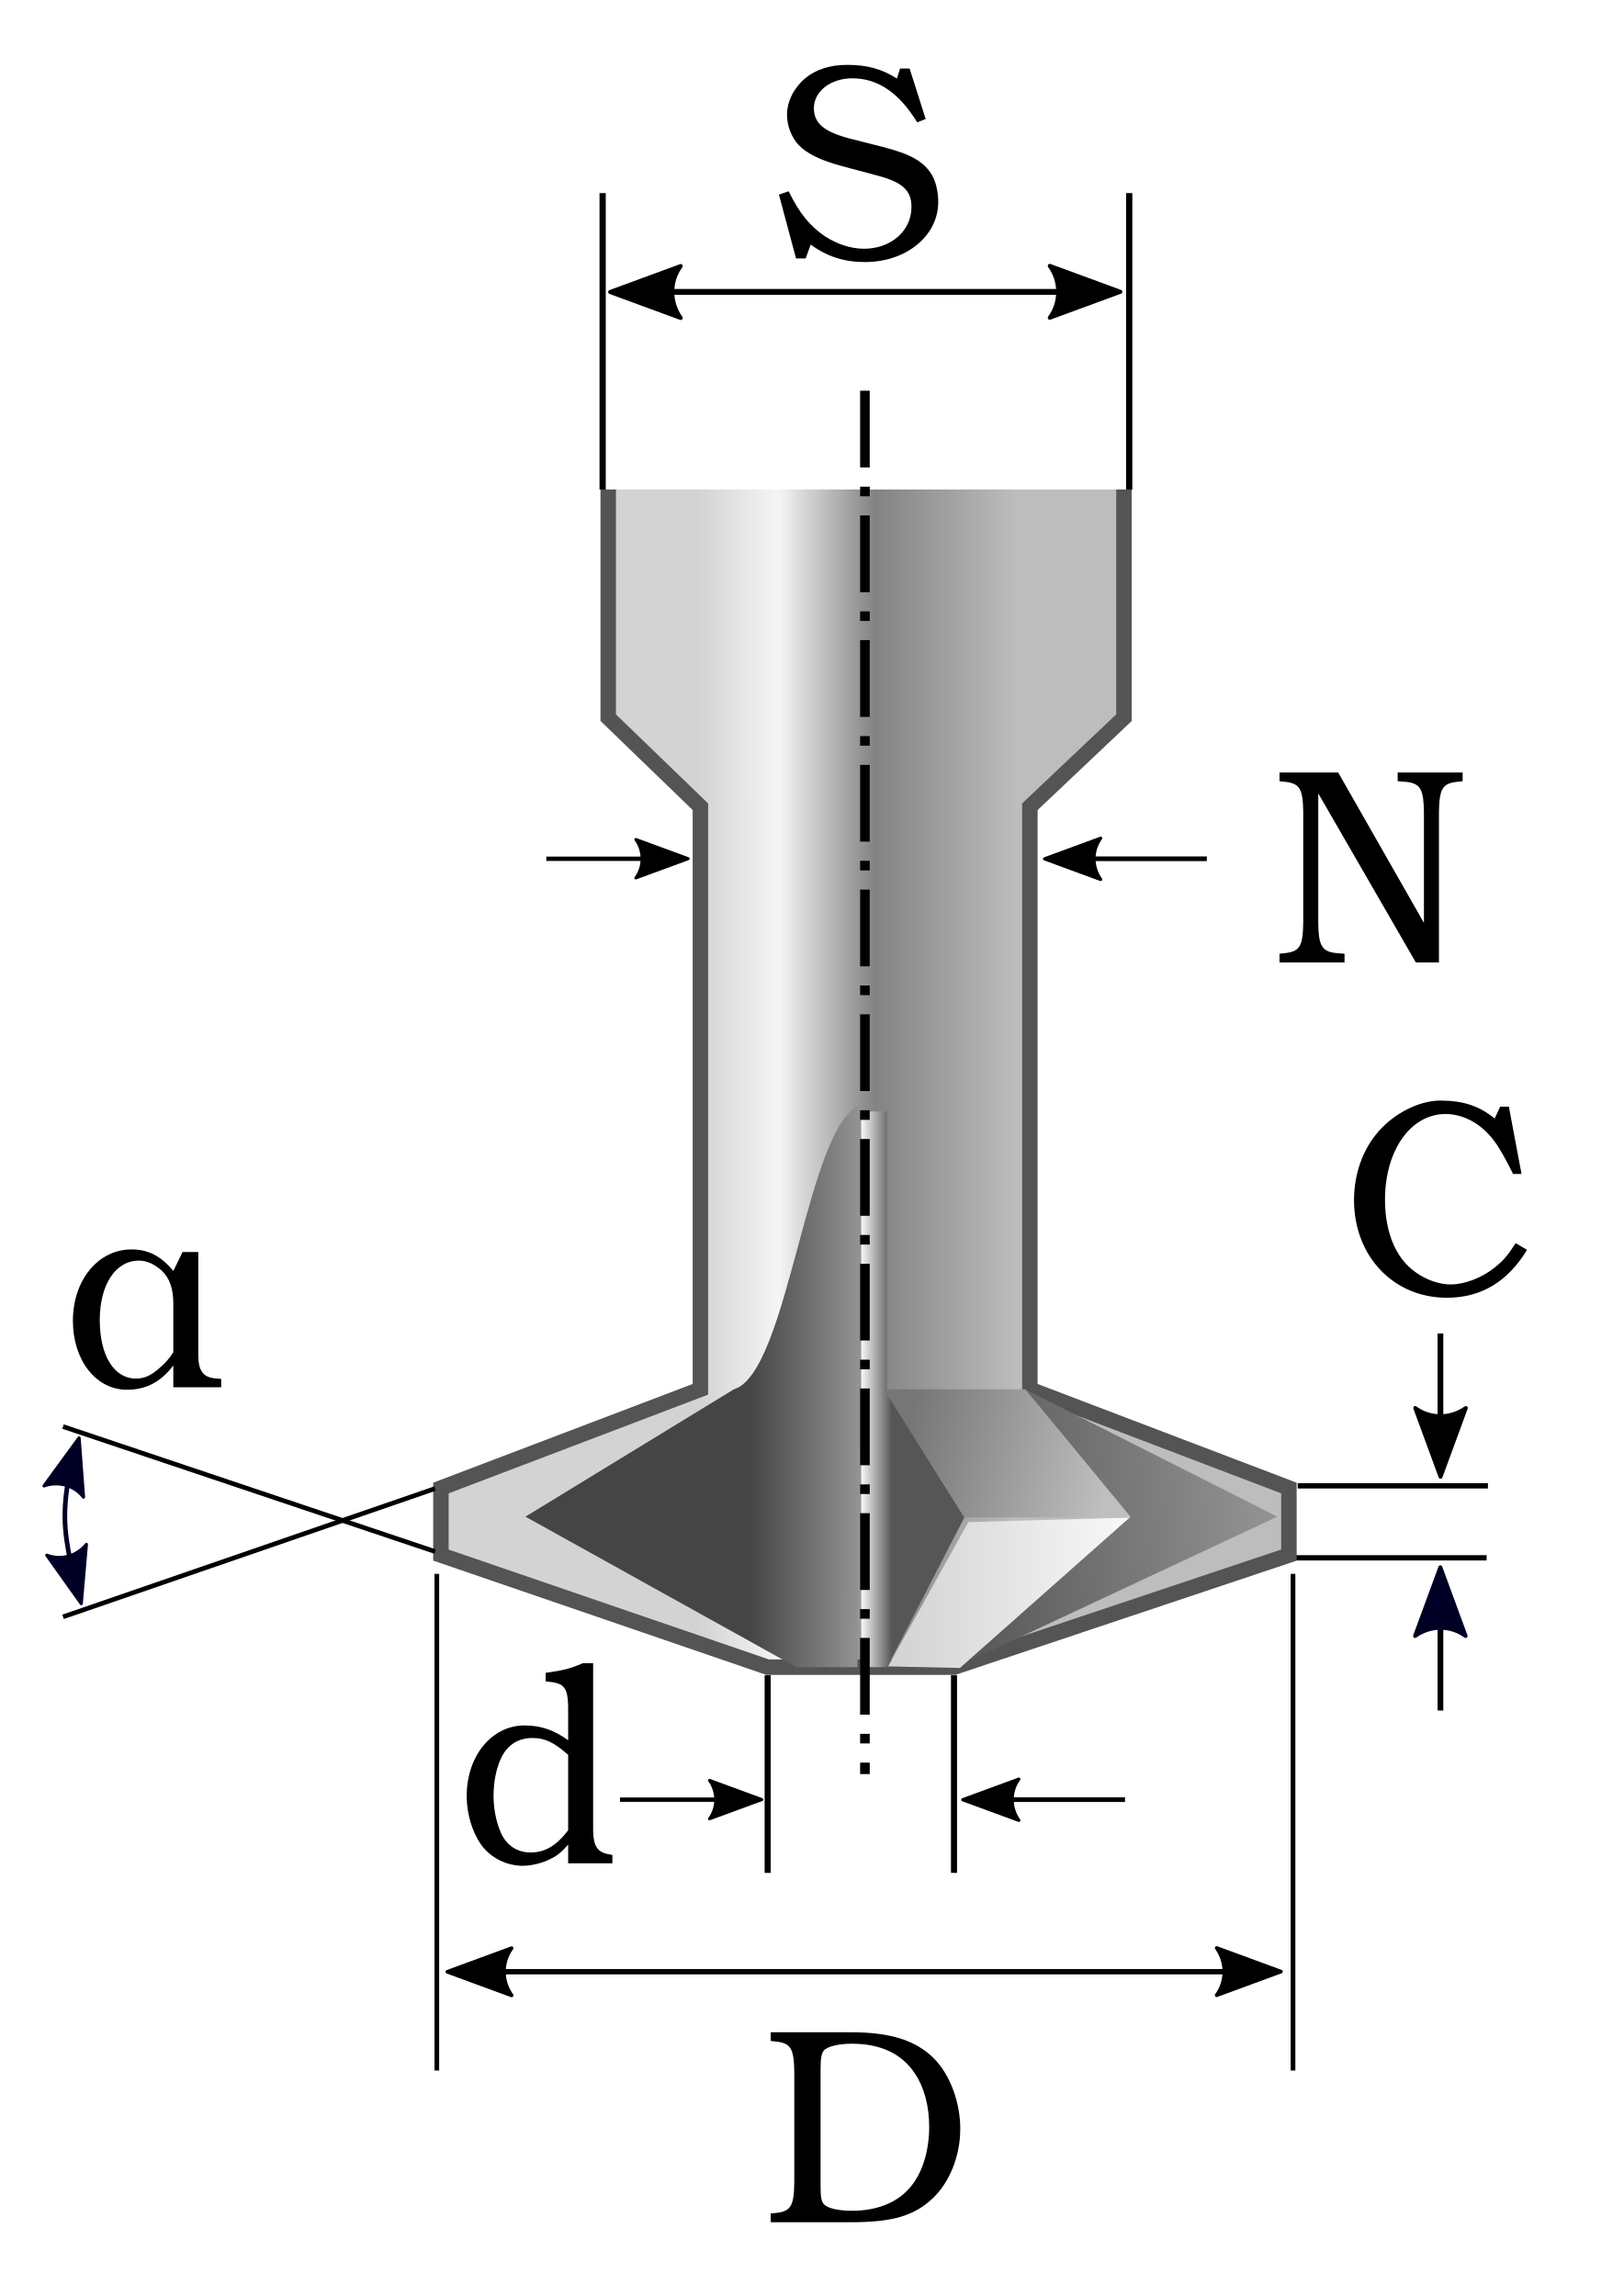
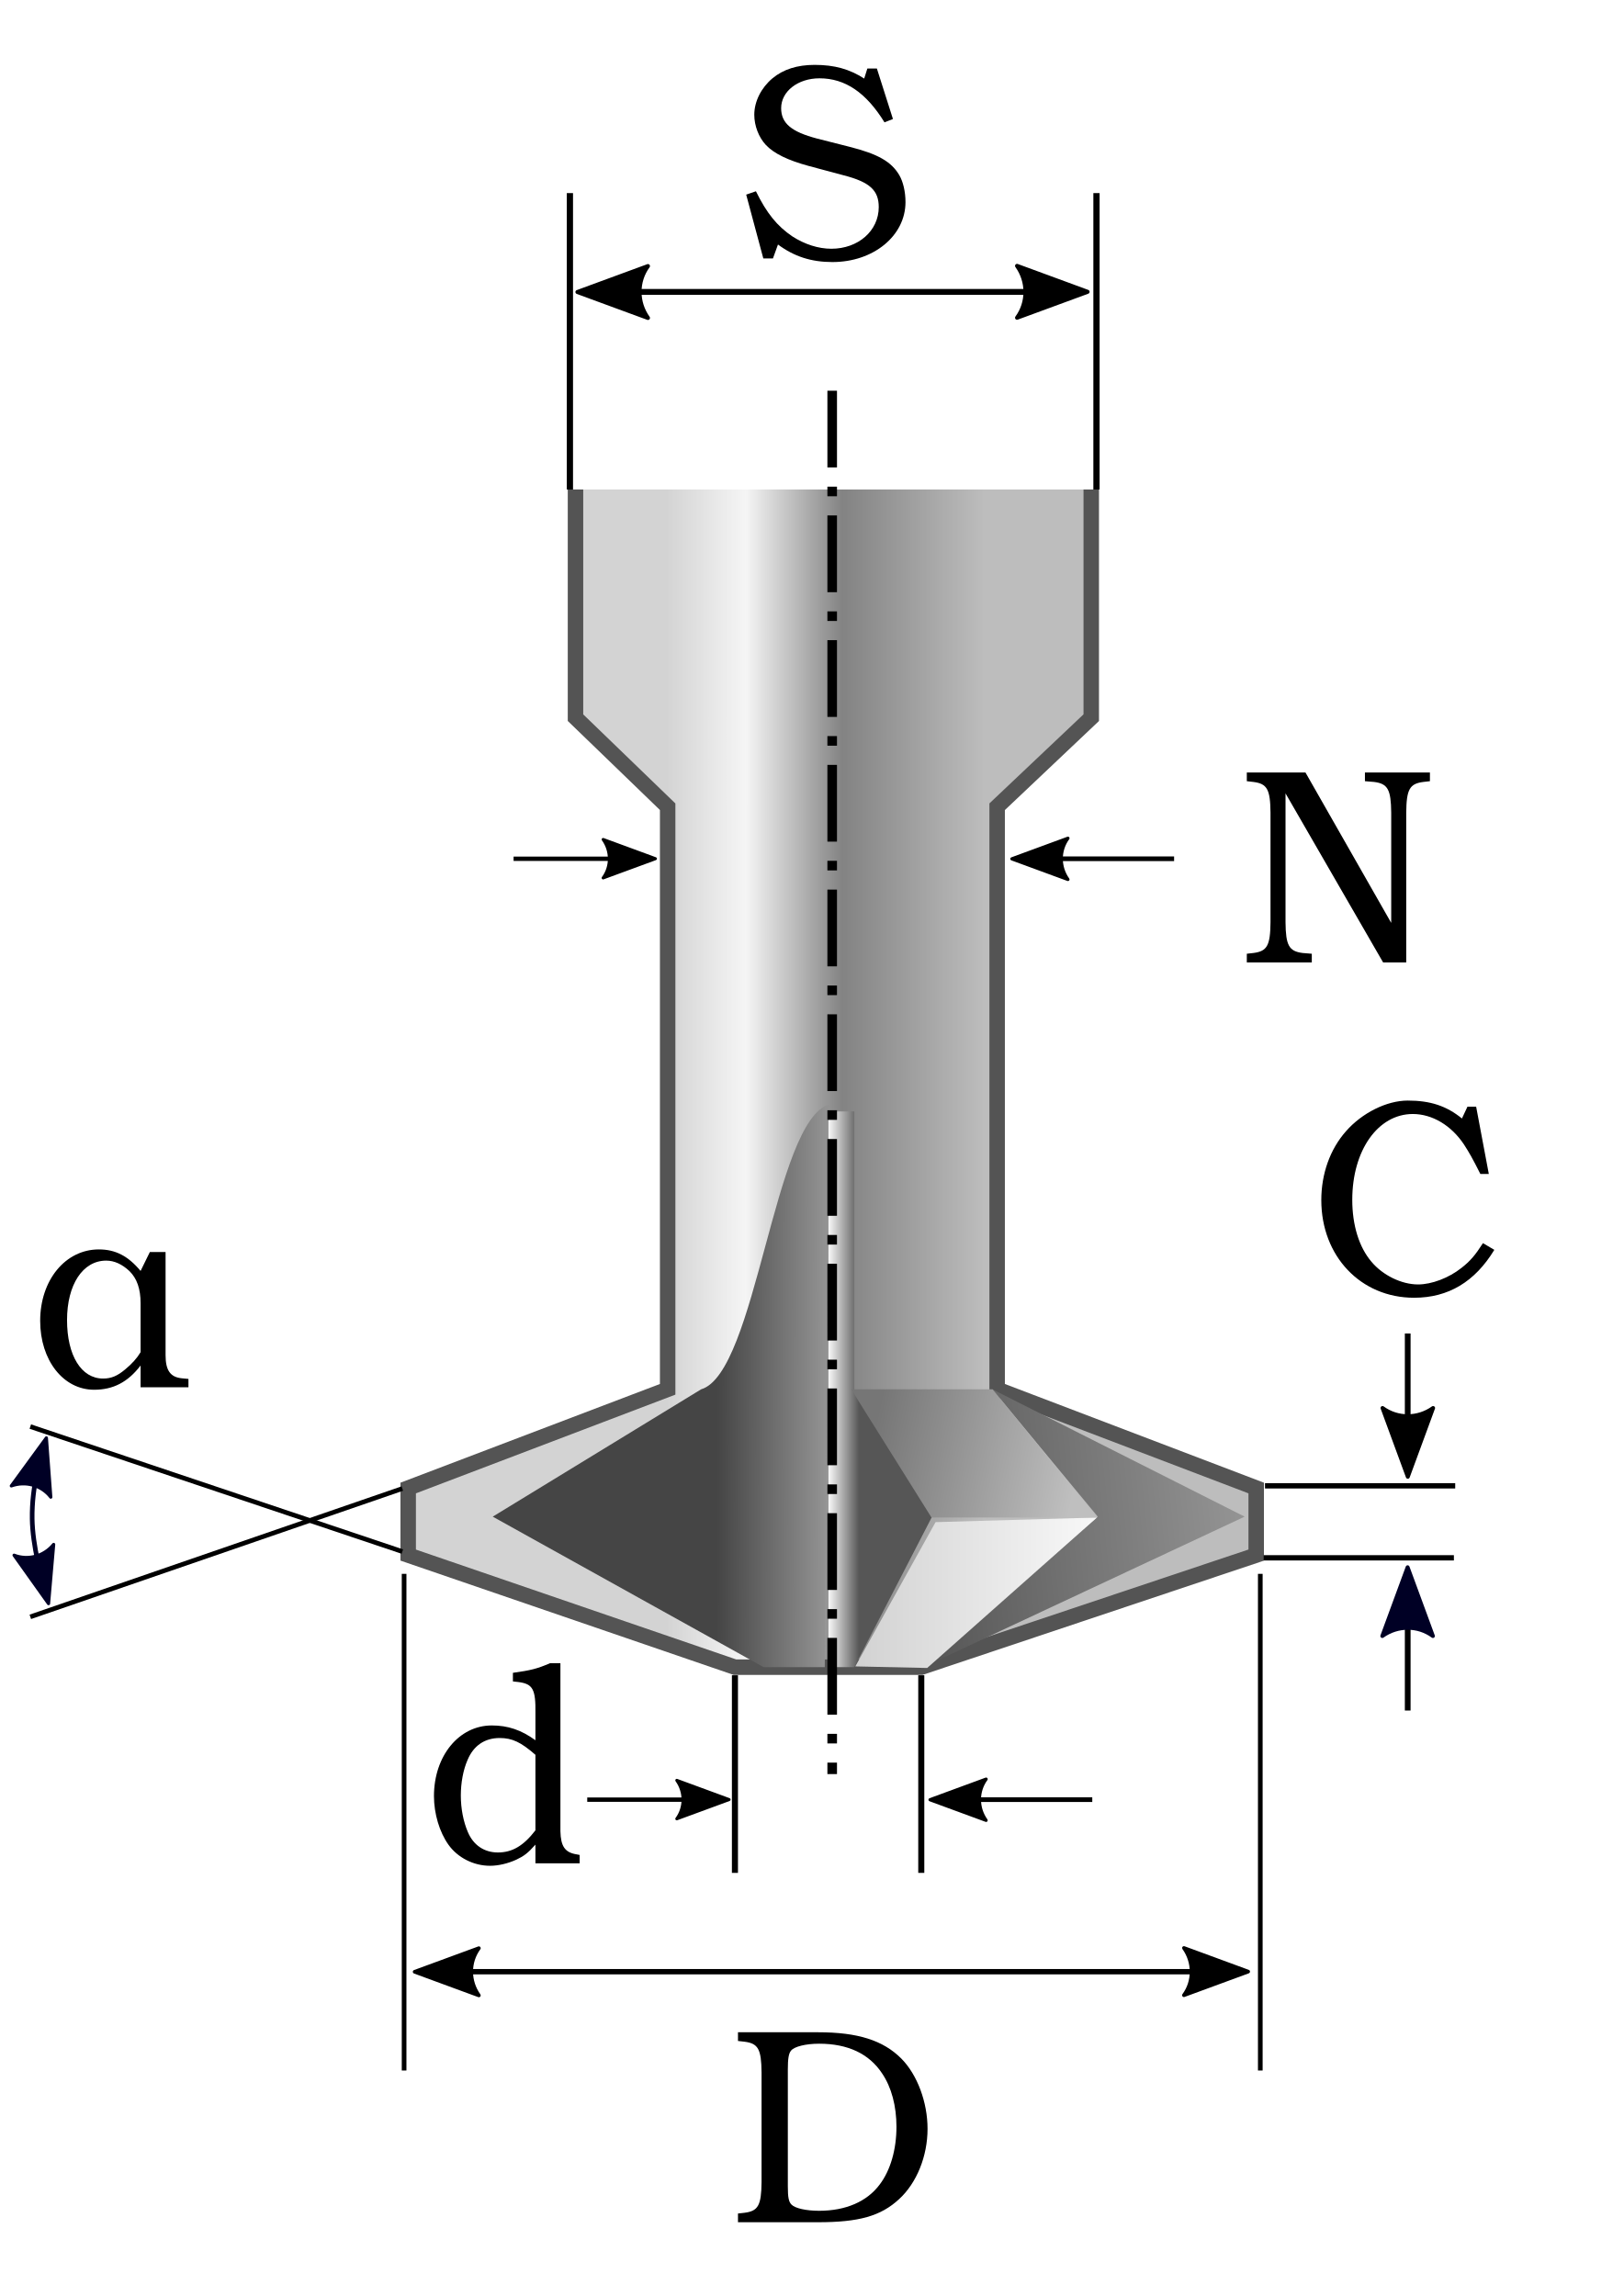
<svg xmlns="http://www.w3.org/2000/svg" xmlns:xlink="http://www.w3.org/1999/xlink" id="svg8" version="1.1" viewBox="0 0 210 297" height="297mm" width="210mm" xml:space="preserve">
  <defs id="defs2">
    <linearGradient id="linearGradient82685">
      <stop style="stop-color:#bebebe;stop-opacity:1;" offset="0" id="stop82681" />
      <stop style="stop-color:#f0f0f0;stop-opacity:1;" offset="0.25" id="stop87441" />
      <stop style="stop-color:#464646;stop-opacity:1;" offset="0.554" id="stop92591" />
      <stop style="stop-color:#9c9c9c;stop-opacity:1;" offset="1" id="stop82683" />
    </linearGradient>
    <linearGradient id="linearGradient36741">
      <stop style="stop-color:#f8f8f8;stop-opacity:1;" offset="0" id="stop36737" />
      <stop style="stop-color:#565656;stop-opacity:1;" offset="1" id="stop36739" />
    </linearGradient>
    <linearGradient id="linearGradient20895">
      <stop style="stop-color:#767676;stop-opacity:1;" offset="0" id="stop20891" />
      <stop style="stop-color:#bfbfbf;stop-opacity:1;" offset="1" id="stop20893" />
    </linearGradient>
    <linearGradient id="linearGradient16329">
      <stop style="stop-color:#d2d2d2;stop-opacity:1;" offset="0" id="stop16325" />
      <stop style="stop-color:#f8f8f8;stop-opacity:1;" offset="1" id="stop16327" />
    </linearGradient>
    <marker orient="auto" refY="0" refX="0" id="marker7593" style="overflow:visible">
      <path id="path7591" style="fill:#000000;fill-opacity:1;fill-rule:evenodd;stroke:#000000;stroke-width:0.625;stroke-linejoin:round;stroke-opacity:1" d="M 8.719,4.034 -2.207,0.016 8.719,-4.002 c -1.745,2.372 -1.735,5.617 -6e-7,8.035 z" transform="matrix(1.1,0,0,1.1,1.1,0)" />
    </marker>
    <marker style="overflow:visible" id="marker4880" refX="0" refY="0" orient="auto">
      <path transform="matrix(-1.1,0,0,-1.1,-1.1,0)" d="M 8.719,4.034 -2.207,0.016 8.719,-4.002 c -1.745,2.372 -1.735,5.617 -6e-7,8.035 z" style="fill:#000000;fill-opacity:1;fill-rule:evenodd;stroke:#000000;stroke-width:0.625;stroke-linejoin:round;stroke-opacity:1" id="path4878" />
    </marker>
    <marker style="overflow:visible" id="marker4732" refX="0" refY="0" orient="auto">
      <path transform="matrix(1.1,0,0,1.1,1.1,0)" d="M 8.719,4.034 -2.207,0.016 8.719,-4.002 c -1.745,2.372 -1.735,5.617 -6e-7,8.035 z" style="fill:#000000;fill-opacity:1;fill-rule:evenodd;stroke:#000000;stroke-width:0.625;stroke-linejoin:round;stroke-opacity:1" id="path4730" />
    </marker>
    <marker orient="auto" refY="0" refX="0" id="marker4584" style="overflow:visible">
      <path id="path4582" style="fill:#000000;fill-opacity:1;fill-rule:evenodd;stroke:#000000;stroke-width:0.625;stroke-linejoin:round;stroke-opacity:1" d="M 8.719,4.034 -2.207,0.016 8.719,-4.002 c -1.745,2.372 -1.735,5.617 -6e-7,8.035 z" transform="matrix(-1.1,0,0,-1.1,-1.1,0)" />
    </marker>
    <marker style="overflow:visible" id="marker4328" refX="0" refY="0" orient="auto" viewBox="0 0 12.706 9.526" markerWidth="12.706" markerHeight="9.526" preserveAspectRatio="xMidYMid">
      <path transform="matrix(-1.1,0,0,-1.1,-1.1,0)" d="M 8.719,4.034 -2.207,0.016 8.719,-4.002 c -1.745,2.372 -1.735,5.617 -6e-7,8.035 z" style="fill:#000000;fill-opacity:1;fill-rule:evenodd;stroke:#000000;stroke-width:0.625;stroke-linejoin:round;stroke-opacity:1" id="path4326" />
    </marker>
    <marker orient="auto" refY="0" refX="0" id="marker4186" style="overflow:visible" viewBox="0 0 12.706 9.526" markerWidth="12.706" markerHeight="9.526" preserveAspectRatio="xMidYMid">
      <path id="path4184" style="fill:#000000;fill-opacity:1;fill-rule:evenodd;stroke:#000000;stroke-width:0.625;stroke-linejoin:round;stroke-opacity:1" d="M 8.719,4.034 -2.207,0.016 8.719,-4.002 c -1.745,2.372 -1.735,5.617 -6e-7,8.035 z" transform="matrix(1.1,0,0,1.1,1.1,0)" />
    </marker>
    <marker style="overflow:visible" id="marker3948" refX="0" refY="0" orient="auto">
      <path transform="matrix(1.1,0,0,1.1,1.1,0)" d="M 8.719,4.034 -2.207,0.016 8.719,-4.002 c -1.745,2.372 -1.735,5.617 -6e-7,8.035 z" style="fill:#000000;fill-opacity:1;fill-rule:evenodd;stroke:#000000;stroke-width:0.625;stroke-linejoin:round;stroke-opacity:1" id="path3946" />
    </marker>
    <marker style="overflow:visible" id="Arrow2Lend" refX="0" refY="0" orient="auto" viewBox="0 0 12.706 9.526" markerWidth="12.706" markerHeight="9.526" preserveAspectRatio="xMidYMid">
      <path transform="matrix(-1.1,0,0,-1.1,-1.1,0)" d="M 8.719,4.034 -2.207,0.016 8.719,-4.002 c -1.745,2.372 -1.735,5.617 -6e-7,8.035 z" style="fill:#000025;fill-opacity:1;fill-rule:evenodd;stroke:#000025;stroke-width:0.625;stroke-linejoin:round;stroke-opacity:1" id="path920" />
    </marker>
    <marker style="overflow:visible" id="Arrow2Lstart" refX="0" refY="0" orient="auto">
      <path transform="matrix(1.1,0,0,1.1,1.1,0)" d="M 8.719,4.034 -2.207,0.016 8.719,-4.002 c -1.745,2.372 -1.735,5.617 -6e-7,8.035 z" style="fill:#000025;fill-opacity:1;fill-rule:evenodd;stroke:#000025;stroke-width:0.625;stroke-linejoin:round;stroke-opacity:1" id="path917" />
    </marker>
    <marker style="overflow:visible" id="marker7497" refX="0" refY="0" orient="auto">
      <path transform="scale(-0.6)" d="M 8.719,4.034 -2.207,0.016 8.719,-4.002 c -1.745,2.372 -1.735,5.617 -6e-7,8.035 z" style="fill:#000025;fill-opacity:1;fill-rule:evenodd;stroke:#000025;stroke-width:0.625;stroke-linejoin:round;stroke-opacity:1" id="path7495" />
    </marker>
    <marker style="overflow:visible" id="marker7379" refX="0" refY="0" orient="auto">
      <path transform="matrix(0.4,0,0,0.4,4,0)" style="fill:#000025;fill-opacity:1;fill-rule:evenodd;stroke:#000025;stroke-width:1pt;stroke-opacity:1" d="M 0,0 5,-5 -12.5,0 5,5 Z" id="path7377" />
    </marker>
    <marker orient="auto" refY="0" refX="0" id="marker5480" style="overflow:visible">
      <path id="path5478" style="fill:#000000;fill-opacity:1;fill-rule:evenodd;stroke:#000000;stroke-width:0.625;stroke-linejoin:round;stroke-opacity:1" d="M 8.719,4.034 -2.207,0.016 8.719,-4.002 c -1.745,2.372 -1.735,5.617 -6e-7,8.035 z" transform="scale(-0.6)" />
    </marker>
    <marker orient="auto" refY="0" refX="0" id="marker5470" style="overflow:visible">
      <path id="path5468" style="fill:#000000;fill-opacity:1;fill-rule:evenodd;stroke:#000000;stroke-width:0.625;stroke-linejoin:round;stroke-opacity:1" d="M 8.719,4.034 -2.207,0.016 8.719,-4.002 c -1.745,2.372 -1.735,5.617 -6e-7,8.035 z" transform="scale(-0.6)" />
    </marker>
    <marker orient="auto" refY="0" refX="0" id="marker5220" style="overflow:visible">
      <path id="path5218" d="M 0,0 5,-5 -12.5,0 5,5 Z" style="fill:#000000;fill-opacity:1;fill-rule:evenodd;stroke:#000000;stroke-width:1pt;stroke-opacity:1" transform="matrix(0.4,0,0,0.4,4,0)" />
    </marker>
    <marker orient="auto" refY="0" refX="0" id="marker5210" style="overflow:visible">
      <path id="path5208" d="M 0,0 5,-5 -12.5,0 5,5 Z" style="fill:#000000;fill-opacity:1;fill-rule:evenodd;stroke:#000000;stroke-width:1pt;stroke-opacity:1" transform="matrix(0.4,0,0,0.4,4,0)" />
    </marker>
    <marker orient="auto" refY="0" refX="0" id="marker5072" style="overflow:visible">
      <path id="path5070" d="M 0,0 5,-5 -12.5,0 5,5 Z" style="fill:#000000;fill-opacity:1;fill-rule:evenodd;stroke:#000000;stroke-width:1pt;stroke-opacity:1" transform="matrix(-0.8,0,0,-0.8,-10,0)" />
    </marker>
    <marker orient="auto" refY="0" refX="0" id="marker5014" style="overflow:visible">
      <path id="path5012" d="M 0,0 5,-5 -12.5,0 5,5 Z" style="fill:#000000;fill-opacity:1;fill-rule:evenodd;stroke:#000000;stroke-width:1pt;stroke-opacity:1" transform="matrix(-0.8,0,0,-0.8,-10,0)" />
    </marker>
    <marker orient="auto" refY="0" refX="0" id="marker4968" style="overflow:visible">
      <path id="path4966" d="M 0,0 5,-5 -12.5,0 5,5 Z" style="fill:#000000;fill-opacity:1;fill-rule:evenodd;stroke:#000000;stroke-width:1pt;stroke-opacity:1" transform="matrix(-0.8,0,0,-0.8,-10,0)" />
    </marker>
    <marker orient="auto" refY="0" refX="0" id="marker4884" style="overflow:visible">
      <path id="path4882" d="M 0,0 5,-5 -12.5,0 5,5 Z" style="fill:#000000;fill-opacity:1;fill-rule:evenodd;stroke:#000000;stroke-width:1pt;stroke-opacity:1" transform="matrix(0.8,0,0,0.8,10,0)" />
    </marker>
    <marker orient="auto" refY="0" refX="0" id="marker4856" style="overflow:visible">
      <path id="path4854" d="M 0,0 5,-5 -12.5,0 5,5 Z" style="fill:#000000;fill-opacity:1;fill-rule:evenodd;stroke:#000000;stroke-width:1pt;stroke-opacity:1" transform="matrix(0.8,0,0,0.8,10,0)" />
    </marker>
    <marker orient="auto" refY="0" refX="0" id="marker4834" style="overflow:visible">
      <path id="path4832" d="M 0,0 5,-5 -12.5,0 5,5 Z" style="fill:#000000;fill-opacity:1;fill-rule:evenodd;stroke:#000000;stroke-width:1pt;stroke-opacity:1" transform="matrix(0.8,0,0,0.8,10,0)" />
    </marker>
    <marker orient="auto" refY="0" refX="0" id="marker5220-5" style="overflow:visible">
      <path id="path5218-3" d="M 0,0 5,-5 -12.5,0 5,5 Z" style="fill:#000000;fill-opacity:1;fill-rule:evenodd;stroke:#000000;stroke-width:1pt;stroke-opacity:1" transform="matrix(0.4,0,0,0.4,4,0)" />
    </marker>
    <marker orient="auto" refY="0" refX="0" id="marker5480-5" style="overflow:visible">
      <path id="path5478-7" style="fill:#000000;fill-opacity:1;fill-rule:evenodd;stroke:#000000;stroke-width:0.625;stroke-linejoin:round;stroke-opacity:1" d="M 8.719,4.034 -2.207,0.016 8.719,-4.002 c -1.745,2.372 -1.735,5.617 -6e-7,8.035 z" transform="scale(-0.6)" />
    </marker>
-     <linearGradient xlink:href="#linearGradient36360" id="linearGradient36362" x1="83.833" y1="-3.855" x2="46.76" y2="-3.913" gradientUnits="userSpaceOnUse" gradientTransform="matrix(1.118396,0,0,1,17.17646,188.3286)" />
+     <linearGradient xlink:href="#linearGradient36360" id="linearGradient36362" x1="83.833" y1="-3.855" x2="46.76" y2="-3.913" gradientUnits="userSpaceOnUse" gradientTransform="matrix(1.118396,0,0,1,12.94312,188.3286)" />
    <linearGradient id="linearGradient36360">
      <stop style="stop-color:#929292;stop-opacity:1;" offset="0" id="stop36356" />
      <stop style="stop-color:#454545;stop-opacity:1;" offset="0.337" id="stop38296" />
    </linearGradient>
-     <linearGradient xlink:href="#linearGradient16058" id="linearGradient16060" x1="79.855" y1="162.6" x2="146.842" y2="155.669" gradientUnits="userSpaceOnUse" gradientTransform="matrix(1.000836,0,0,1.00646,25.45911,-2.132597)" />
+     <linearGradient xlink:href="#linearGradient16058" id="linearGradient16060" x1="79.855" y1="162.6" x2="146.842" y2="155.669" gradientUnits="userSpaceOnUse" gradientTransform="matrix(1.000836,0,0,1.00646,21.22577,-2.132597)" />
    <linearGradient id="linearGradient16058">
      <stop style="stop-color:#424242;stop-opacity:1;" offset="0" id="stop16054" />
      <stop style="stop-color:#a5a5a5;stop-opacity:1;" offset="1" id="stop16056" />
    </linearGradient>
    <marker orient="auto" refY="0" refX="0" id="marker4186-7" style="overflow:visible">
      <path id="path4184-5" style="fill:#000000;fill-opacity:1;fill-rule:evenodd;stroke:#000000;stroke-width:0.625;stroke-linejoin:round;stroke-opacity:1" d="M 8.719,4.034 -2.207,0.016 8.719,-4.002 c -1.745,2.372 -1.735,5.617 -6e-7,8.035 z" transform="matrix(1.1,0,0,1.1,1.1,0)" />
    </marker>
    <marker orient="auto" refY="0" refX="0" id="marker4584-3" style="overflow:visible">
      <path id="path4582-5" style="fill:#000000;fill-opacity:1;fill-rule:evenodd;stroke:#000000;stroke-width:0.625;stroke-linejoin:round;stroke-opacity:1" d="M 8.719,4.034 -2.207,0.016 8.719,-4.002 c -1.745,2.372 -1.735,5.617 -6e-7,8.035 z" transform="matrix(-1.1,0,0,-1.1,-1.1,0)" />
    </marker>
    <marker style="overflow:visible" id="marker4732-6" refX="0" refY="0" orient="auto">
      <path transform="matrix(1.1,0,0,1.1,1.1,0)" d="M 8.719,4.034 -2.207,0.016 8.719,-4.002 c -1.745,2.372 -1.735,5.617 -6e-7,8.035 z" style="fill:#000000;fill-opacity:1;fill-rule:evenodd;stroke:#000000;stroke-width:0.625;stroke-linejoin:round;stroke-opacity:1" id="path4730-2" />
    </marker>
    <marker style="overflow:visible" id="marker3948-9" refX="0" refY="0" orient="auto">
      <path transform="matrix(1.1,0,0,1.1,1.1,0)" d="M 8.719,4.034 -2.207,0.016 8.719,-4.002 c -1.745,2.372 -1.735,5.617 -6e-7,8.035 z" style="fill:#000000;fill-opacity:1;fill-rule:evenodd;stroke:#000000;stroke-width:0.625;stroke-linejoin:round;stroke-opacity:1" id="path3946-1" />
    </marker>
    <marker style="overflow:visible" id="marker4328-2" refX="0" refY="0" orient="auto">
      <path transform="matrix(-1.1,0,0,-1.1,-1.1,0)" d="M 8.719,4.034 -2.207,0.016 8.719,-4.002 c -1.745,2.372 -1.735,5.617 -6e-7,8.035 z" style="fill:#000000;fill-opacity:1;fill-rule:evenodd;stroke:#000000;stroke-width:0.625;stroke-linejoin:round;stroke-opacity:1" id="path4326-7" />
    </marker>
    <marker style="overflow:visible" id="Arrow2Lstart-0" refX="0" refY="0" orient="auto">
      <path transform="matrix(1.1,0,0,1.1,1.1,0)" d="M 8.719,4.034 -2.207,0.016 8.719,-4.002 c -1.745,2.372 -1.735,5.617 -6e-7,8.035 z" style="fill:#000025;fill-opacity:1;fill-rule:evenodd;stroke:#000025;stroke-width:0.625;stroke-linejoin:round;stroke-opacity:1" id="path917-9" />
    </marker>
    <marker style="overflow:visible" id="Arrow2Lend-3" refX="0" refY="0" orient="auto">
      <path transform="matrix(-1.1,0,0,-1.1,-1.1,0)" d="M 8.719,4.034 -2.207,0.016 8.719,-4.002 c -1.745,2.372 -1.735,5.617 -6e-7,8.035 z" style="fill:#000025;fill-opacity:1;fill-rule:evenodd;stroke:#000025;stroke-width:0.625;stroke-linejoin:round;stroke-opacity:1" id="path920-6" />
    </marker>
    <marker style="overflow:visible" id="marker4880-0" refX="0" refY="0" orient="auto">
      <path transform="matrix(-1.1,0,0,-1.1,-1.1,0)" d="M 8.719,4.034 -2.207,0.016 8.719,-4.002 c -1.745,2.372 -1.735,5.617 -6e-7,8.035 z" style="fill:#000000;fill-opacity:1;fill-rule:evenodd;stroke:#000000;stroke-width:0.625;stroke-linejoin:round;stroke-opacity:1" id="path4878-6" />
    </marker>
    <marker orient="auto" refY="0" refX="0" id="marker7593-2" style="overflow:visible">
      <path id="path7591-6" style="fill:#000000;fill-opacity:1;fill-rule:evenodd;stroke:#000000;stroke-width:0.625;stroke-linejoin:round;stroke-opacity:1" d="M 8.719,4.034 -2.207,0.016 8.719,-4.002 c -1.745,2.372 -1.735,5.617 -6e-7,8.035 z" transform="matrix(1.1,0,0,1.1,1.1,0)" />
    </marker>
    <marker orient="auto" refY="0" refX="0" id="marker5072-1" style="overflow:visible">
      <path id="path5070-8" d="M 0,0 5,-5 -12.5,0 5,5 Z" style="fill:#000000;fill-opacity:1;fill-rule:evenodd;stroke:#000000;stroke-width:1pt;stroke-opacity:1" transform="matrix(-0.8,0,0,-0.8,-10,0)" />
    </marker>
-     <linearGradient xlink:href="#linearGradient16329" id="linearGradient16331" x1="87.334" y1="208.676" x2="118.59" y2="208.676" gradientUnits="userSpaceOnUse" gradientTransform="translate(27.51667)" />
-     <linearGradient xlink:href="#linearGradient20895" id="linearGradient20691" gradientUnits="userSpaceOnUse" x1="88.003" y1="210.563" x2="114.517" y2="205.597" gradientTransform="matrix(1,0,0,-0.8898868,27.51667,380.9832)" />
-     <linearGradient xlink:href="#linearGradient36741" id="linearGradient36743" x1="83.865" y1="184.477" x2="87.814" y2="184.477" gradientUnits="userSpaceOnUse" gradientTransform="translate(27.51667)" />
-     <linearGradient xlink:href="#linearGradient82685" id="linearGradient82687" x1="62.931" y1="139.99" x2="103.979" y2="139.99" gradientUnits="userSpaceOnUse" gradientTransform="translate(27.51667)" />
+     <linearGradient xlink:href="#linearGradient16329" id="linearGradient16331" x1="87.334" y1="208.676" x2="118.59" y2="208.676" gradientUnits="userSpaceOnUse" gradientTransform="translate(23.28334)" />
+     <linearGradient xlink:href="#linearGradient20895" id="linearGradient20691" gradientUnits="userSpaceOnUse" x1="88.003" y1="210.563" x2="114.517" y2="205.597" gradientTransform="matrix(1,0,0,-0.8898868,23.28334,380.9832)" />
+     <linearGradient xlink:href="#linearGradient36741" id="linearGradient36743" x1="83.865" y1="184.477" x2="87.814" y2="184.477" gradientUnits="userSpaceOnUse" gradientTransform="translate(23.28334)" />
+     <linearGradient xlink:href="#linearGradient82685" id="linearGradient82687" x1="62.931" y1="139.99" x2="103.979" y2="139.99" gradientUnits="userSpaceOnUse" gradientTransform="translate(23.28334)" />
  </defs>
-   <path id="path4520" d="m 78.665,63.323 v 29.512 l 11.92,11.52 v 75.359 L 57.026,192.483 v 8.677 l 42.259,14.498 h 24.1 l 43.317,-14.498 V 192.483 L 133.198,179.714 V 104.355 L 145.369,92.835 V 63.323" style="opacity:0.67;fill:url(#linearGradient82687);fill-opacity:1;stroke:#000000;stroke-width:2;stroke-linecap:butt;stroke-linejoin:miter;stroke-dasharray:none;stroke-opacity:1" />
-   <path id="path3652" d="m 67.96,196.187 26.954,-16.473 c 7.157,-2.101 9.395,-34.74 16.552,-36.841 l -0.563,72.784 h -7.909 z" style="fill:url(#linearGradient36362);fill-opacity:1;stroke:none;stroke-width:2.115;stroke-linecap:butt;stroke-linejoin:miter;stroke-miterlimit:4;stroke-dasharray:none;stroke-opacity:1" />
-   <path style="fill:url(#linearGradient16060);fill-opacity:1;stroke:none;stroke-width:0.266px;stroke-linecap:butt;stroke-linejoin:miter;stroke-opacity:1" d="m 146.211,196.187 -13.635,-16.473 32.632,16.473 -41.591,19.47 z" id="path1249" />
-   <path id="path4528" d="M 77.941,63.323 V 24.978" style="fill:none;stroke:#000000;stroke-width:0.807;stroke-linecap:butt;stroke-linejoin:miter;stroke-miterlimit:4;stroke-dasharray:none;stroke-opacity:1" />
-   <path id="path4530" d="M 146.045,63.323 V 24.978" style="fill:none;stroke:#000000;stroke-width:0.807;stroke-linecap:butt;stroke-linejoin:miter;stroke-miterlimit:4;stroke-dasharray:none;stroke-opacity:1" />
-   <g transform="matrix(12.05013,0,0,12.78171,26.98451,12.19651)" id="g7053">
+   <path id="path4520" d="m 74.431,63.323 v 29.512 l 11.92,11.52 v 75.359 L 52.793,192.483 v 8.677 l 42.259,14.498 h 24.1 l 43.317,-14.498 V 192.483 L 128.965,179.714 V 104.355 L 141.136,92.835 V 63.323" style="opacity:0.67;fill:url(#linearGradient82687);fill-opacity:1;stroke:#000000;stroke-width:2;stroke-linecap:butt;stroke-linejoin:miter;stroke-dasharray:none;stroke-opacity:1" />
+   <path id="path3652" d="m 63.727,196.187 26.954,-16.473 c 7.157,-2.101 9.395,-34.74 16.552,-36.841 l -0.563,72.784 h -7.909 z" style="fill:url(#linearGradient36362);fill-opacity:1;stroke:none;stroke-width:2.115;stroke-linecap:butt;stroke-linejoin:miter;stroke-miterlimit:4;stroke-dasharray:none;stroke-opacity:1" />
+   <path style="fill:url(#linearGradient16060);fill-opacity:1;stroke:none;stroke-width:0.266px;stroke-linecap:butt;stroke-linejoin:miter;stroke-opacity:1" d="m 141.978,196.187 -13.635,-16.473 32.632,16.473 -41.591,19.47 z" id="path1249" />
+   <path id="path4528" d="M 73.708,63.323 V 24.978" style="fill:none;stroke:#000000;stroke-width:0.807;stroke-linecap:butt;stroke-linejoin:miter;stroke-miterlimit:4;stroke-dasharray:none;stroke-opacity:1" />
+   <path id="path4530" d="M 141.812,63.323 V 24.978" style="fill:none;stroke:#000000;stroke-width:0.807;stroke-linecap:butt;stroke-linejoin:miter;stroke-miterlimit:4;stroke-dasharray:none;stroke-opacity:1" />
+   <g transform="matrix(12.05013,0,0,12.78171,22.75117,12.19651)" id="g7053">
    <path style="fill:none;stroke:#000000;stroke-width:0.065;stroke-linecap:butt;stroke-linejoin:miter;stroke-miterlimit:4;stroke-dasharray:none;stroke-opacity:1" d="m 8,16 v 2" id="path4536" />
  </g>
-   <path id="path4538" d="M 167.232,267.831 V 203.586" style="fill:none;stroke:#000000;stroke-width:0.603;stroke-linecap:butt;stroke-linejoin:miter;stroke-miterlimit:4;stroke-dasharray:none;stroke-opacity:1" />
-   <path id="path4542" d="M 79.922,37.76 H 143.887" style="fill:none;stroke:#000000;stroke-width:0.759;stroke-linecap:butt;stroke-linejoin:miter;stroke-miterlimit:4;stroke-dasharray:none;stroke-opacity:1;marker-start:url(#marker4186-7);marker-end:url(#marker4584-3)" />
-   <path id="path4546" d="m 125.323,232.795 v 0 h 20.178" style="fill:none;stroke:#000000;stroke-width:0.603;stroke-linecap:butt;stroke-linejoin:miter;stroke-miterlimit:4;stroke-dasharray:none;stroke-opacity:1;marker-start:url(#marker4732-6)" />
-   <path id="path4548" d="M 58.78,255.049 H 164.746" style="fill:none;stroke:#000000;stroke-width:0.691;stroke-linecap:butt;stroke-linejoin:miter;stroke-miterlimit:4;stroke-dasharray:none;stroke-opacity:1;marker-start:url(#marker3948-9);marker-end:url(#marker4328-2)" />
-   <text transform="scale(0.9709603,1.029908)" id="text5680" y="32.462" x="102.769" style="font-style:normal;font-variant:normal;font-weight:normal;font-stretch:normal;font-size:35.025px;line-height:1.25;font-family:'URW Bookman L';-inkscape-font-specification:'URW Bookman L, Normal';font-variant-ligatures:normal;font-variant-caps:normal;font-variant-numeric:normal;font-feature-settings:normal;text-align:start;letter-spacing:0px;word-spacing:0px;writing-mode:lr-tb;text-anchor:start;fill:#000000;fill-opacity:1;stroke:none;stroke-width:3.284" xml:space="preserve">
-     <tspan style="font-style:normal;font-variant:normal;font-weight:normal;font-stretch:normal;font-size:35.025px;font-family:'URW Bookman L';-inkscape-font-specification:'URW Bookman L, Normal';font-variant-ligatures:normal;font-variant-caps:normal;font-variant-numeric:normal;font-feature-settings:normal;text-align:start;writing-mode:lr-tb;text-anchor:start;stroke-width:3.284" y="32.462" x="102.769" id="tspan5678">S</tspan>
+   <path id="path4538" d="M 162.999,267.831 V 203.586" style="fill:none;stroke:#000000;stroke-width:0.603;stroke-linecap:butt;stroke-linejoin:miter;stroke-miterlimit:4;stroke-dasharray:none;stroke-opacity:1" />
+   <path id="path4542" d="M 75.689,37.76 H 139.654" style="fill:none;stroke:#000000;stroke-width:0.759;stroke-linecap:butt;stroke-linejoin:miter;stroke-miterlimit:4;stroke-dasharray:none;stroke-opacity:1;marker-start:url(#marker4186-7);marker-end:url(#marker4584-3)" />
+   <path id="path4546" d="m 121.09,232.795 v 0 h 20.178" style="fill:none;stroke:#000000;stroke-width:0.603;stroke-linecap:butt;stroke-linejoin:miter;stroke-miterlimit:4;stroke-dasharray:none;stroke-opacity:1;marker-start:url(#marker4732-6)" />
+   <path id="path4548" d="M 54.546,255.049 H 160.512" style="fill:none;stroke:#000000;stroke-width:0.691;stroke-linecap:butt;stroke-linejoin:miter;stroke-miterlimit:4;stroke-dasharray:none;stroke-opacity:1;marker-start:url(#marker3948-9);marker-end:url(#marker4328-2)" />
+   <text transform="scale(0.9709603,1.029908)" id="text5680" y="32.462" x="98.409" style="font-style:normal;font-variant:normal;font-weight:normal;font-stretch:normal;font-size:35.025px;line-height:1.25;font-family:'URW Bookman L';-inkscape-font-specification:'URW Bookman L, Normal';font-variant-ligatures:normal;font-variant-caps:normal;font-variant-numeric:normal;font-feature-settings:normal;text-align:start;letter-spacing:0px;word-spacing:0px;writing-mode:lr-tb;text-anchor:start;fill:#000000;fill-opacity:1;stroke:none;stroke-width:3.284" xml:space="preserve">
+     <tspan style="font-style:normal;font-variant:normal;font-weight:normal;font-stretch:normal;font-size:35.025px;font-family:'URW Bookman L';-inkscape-font-specification:'URW Bookman L, Normal';font-variant-ligatures:normal;font-variant-caps:normal;font-variant-numeric:normal;font-feature-settings:normal;text-align:start;writing-mode:lr-tb;text-anchor:start;stroke-width:3.284" y="32.462" x="98.409" id="tspan5678">S</tspan>
  </text>
-   <text transform="scale(0.9709603,1.029908)" id="text5692" y="279.11" x="101.567" style="font-style:normal;font-variant:normal;font-weight:normal;font-stretch:normal;font-size:35.025px;line-height:1.25;font-family:'URW Bookman L';-inkscape-font-specification:'URW Bookman L, Normal';font-variant-ligatures:normal;font-variant-caps:normal;font-variant-numeric:normal;font-feature-settings:normal;text-align:start;letter-spacing:0px;word-spacing:0px;writing-mode:lr-tb;text-anchor:start;fill:#000000;fill-opacity:1;stroke:none;stroke-width:3.284" xml:space="preserve">
-     <tspan style="font-style:normal;font-variant:normal;font-weight:normal;font-stretch:normal;font-size:35.025px;font-family:'URW Bookman L';-inkscape-font-specification:'URW Bookman L, Normal';font-variant-ligatures:normal;font-variant-caps:normal;font-variant-numeric:normal;font-feature-settings:normal;text-align:start;writing-mode:lr-tb;text-anchor:start;stroke-width:3.284" y="279.11" x="101.567" id="tspan5690">D</tspan>
+   <text transform="scale(0.9709603,1.029908)" id="text5692" y="279.11" x="97.207" style="font-style:normal;font-variant:normal;font-weight:normal;font-stretch:normal;font-size:35.025px;line-height:1.25;font-family:'URW Bookman L';-inkscape-font-specification:'URW Bookman L, Normal';font-variant-ligatures:normal;font-variant-caps:normal;font-variant-numeric:normal;font-feature-settings:normal;text-align:start;letter-spacing:0px;word-spacing:0px;writing-mode:lr-tb;text-anchor:start;fill:#000000;fill-opacity:1;stroke:none;stroke-width:3.284" xml:space="preserve">
+     <tspan style="font-style:normal;font-variant:normal;font-weight:normal;font-stretch:normal;font-size:35.025px;font-family:'URW Bookman L';-inkscape-font-specification:'URW Bookman L, Normal';font-variant-ligatures:normal;font-variant-caps:normal;font-variant-numeric:normal;font-feature-settings:normal;text-align:start;writing-mode:lr-tb;text-anchor:start;stroke-width:3.284" y="279.11" x="97.207" id="tspan5690">D</tspan>
  </text>
-   <path d="m 10.29,206.67 c -0.703,-2.578 -1.845,-6.721 -1.897,-10.212 -0.063,-4.264 1.095,-7.822 1.628,-9.689" id="path5698" style="fill:none;fill-opacity:1;stroke:#000025;stroke-width:0.6;stroke-miterlimit:4;stroke-dasharray:none;stroke-dashoffset:0;stroke-opacity:1;marker-start:url(#Arrow2Lstart-0);marker-end:url(#Arrow2Lend-3)" />
-   <text transform="scale(0.9709603,1.029908)" id="text5688-7" y="174.238" x="8.415" style="font-style:normal;font-variant:normal;font-weight:normal;font-stretch:normal;font-size:35.025px;line-height:1.25;font-family:'URW Bookman L';-inkscape-font-specification:'URW Bookman L, Normal';font-variant-ligatures:normal;font-variant-caps:normal;font-variant-numeric:normal;font-feature-settings:normal;text-align:start;letter-spacing:0px;word-spacing:0px;writing-mode:lr-tb;text-anchor:start;fill:#000000;fill-opacity:1;stroke:none;stroke-width:3.284" xml:space="preserve">
-     <tspan style="stroke-width:3.284" y="174.238" x="8.415" id="tspan5718">α</tspan>
+   <path d="m 6.057,206.67 c -0.703,-2.578 -1.845,-6.721 -1.897,-10.212 -0.063,-4.264 1.095,-7.822 1.628,-9.689" id="path5698" style="fill:none;fill-opacity:1;stroke:#000025;stroke-width:0.6;stroke-miterlimit:4;stroke-dasharray:none;stroke-dashoffset:0;stroke-opacity:1;marker-start:url(#Arrow2Lstart-0);marker-end:url(#Arrow2Lend-3)" />
+   <text transform="scale(0.9709603,1.029908)" id="text5688-7" y="174.238" x="4.055" style="font-style:normal;font-variant:normal;font-weight:normal;font-stretch:normal;font-size:35.025px;line-height:1.25;font-family:'URW Bookman L';-inkscape-font-specification:'URW Bookman L, Normal';font-variant-ligatures:normal;font-variant-caps:normal;font-variant-numeric:normal;font-feature-settings:normal;text-align:start;letter-spacing:0px;word-spacing:0px;writing-mode:lr-tb;text-anchor:start;fill:#000000;fill-opacity:1;stroke:none;stroke-width:3.284" xml:space="preserve">
+     <tspan style="stroke-width:3.284" y="174.238" x="4.055" id="tspan5718">α</tspan>
  </text>
-   <text transform="scale(0.9709603,1.029908)" id="text5692-8" y="234.028" x="60.868" style="font-style:normal;font-variant:normal;font-weight:normal;font-stretch:normal;font-size:35.025px;line-height:1.25;font-family:'URW Bookman L';-inkscape-font-specification:'URW Bookman L, Normal';font-variant-ligatures:normal;font-variant-caps:normal;font-variant-numeric:normal;font-feature-settings:normal;text-align:start;letter-spacing:0px;word-spacing:0px;writing-mode:lr-tb;text-anchor:start;fill:#000000;fill-opacity:1;stroke:none;stroke-width:3.284" xml:space="preserve">
-     <tspan style="stroke-width:3.284" y="234.028" x="60.868" id="tspan10475">d</tspan>
+   <text transform="scale(0.9709603,1.029908)" id="text5692-8" y="234.028" x="56.508" style="font-style:normal;font-variant:normal;font-weight:normal;font-stretch:normal;font-size:35.025px;line-height:1.25;font-family:'URW Bookman L';-inkscape-font-specification:'URW Bookman L, Normal';font-variant-ligatures:normal;font-variant-caps:normal;font-variant-numeric:normal;font-feature-settings:normal;text-align:start;letter-spacing:0px;word-spacing:0px;writing-mode:lr-tb;text-anchor:start;fill:#000000;fill-opacity:1;stroke:none;stroke-width:3.284" xml:space="preserve">
+     <tspan style="stroke-width:3.284" y="234.028" x="56.508" id="tspan10475">d</tspan>
  </text>
-   <path id="path4546-7" d="m 80.183,232.795 v 0 h 17.6" style="fill:none;stroke:#000000;stroke-width:0.563;stroke-linecap:butt;stroke-linejoin:miter;stroke-miterlimit:4;stroke-dasharray:none;stroke-opacity:1;marker-end:url(#marker4880-0)" />
-   <g id="g7053-6" transform="matrix(12.05013,0,0,12.78171,2.884236,12.19651)">
+   <path id="path4546-7" d="m 75.95,232.795 v 0 h 17.6" style="fill:none;stroke:#000000;stroke-width:0.563;stroke-linecap:butt;stroke-linejoin:miter;stroke-miterlimit:4;stroke-dasharray:none;stroke-opacity:1;marker-end:url(#marker4880-0)" />
+   <g id="g7053-6" transform="matrix(12.05013,0,0,12.78171,-1.349097,12.19651)">
    <path style="fill:none;stroke:#000000;stroke-width:0.065;stroke-linecap:butt;stroke-linejoin:miter;stroke-miterlimit:4;stroke-dasharray:none;stroke-opacity:1" d="m 8,16 v 2" id="path4536-1" />
  </g>
-   <path id="path4538-8" d="M 56.497,267.831 V 203.586" style="fill:none;stroke:#000000;stroke-width:0.603;stroke-linecap:butt;stroke-linejoin:miter;stroke-miterlimit:4;stroke-dasharray:none;stroke-opacity:1" />
-   <path id="path4548-6" d="m 167.839,192.2 h 24.602" style="fill:none;stroke:#000000;stroke-width:0.686;stroke-linecap:butt;stroke-linejoin:miter;stroke-miterlimit:4;stroke-dasharray:none;stroke-opacity:1" />
-   <path id="path4538-7" d="M 186.298,221.266 V 203.716" style="fill:none;stroke:#000000;stroke-width:0.74;stroke-linecap:butt;stroke-linejoin:miter;stroke-miterlimit:4;stroke-dasharray:none;stroke-opacity:1;marker-end:url(#Arrow2Lend)" />
-   <text transform="scale(0.9709603,1.029908)" id="text5692-9" y="162.542" x="178.812" style="font-style:normal;font-variant:normal;font-weight:normal;font-stretch:normal;font-size:35.025px;line-height:1.25;font-family:'URW Bookman L';-inkscape-font-specification:'URW Bookman L, Normal';font-variant-ligatures:normal;font-variant-caps:normal;font-variant-numeric:normal;font-feature-settings:normal;text-align:start;letter-spacing:0px;word-spacing:0px;writing-mode:lr-tb;text-anchor:start;fill:#000000;fill-opacity:1;stroke:none;stroke-width:3.284" xml:space="preserve">
-     <tspan y="162.542" x="178.812" id="tspan7855">C</tspan>
+   <path id="path4538-8" d="M 52.264,267.831 V 203.586" style="fill:none;stroke:#000000;stroke-width:0.603;stroke-linecap:butt;stroke-linejoin:miter;stroke-miterlimit:4;stroke-dasharray:none;stroke-opacity:1" />
+   <path id="path4548-6" d="m 163.606,192.2 h 24.602" style="fill:none;stroke:#000000;stroke-width:0.686;stroke-linecap:butt;stroke-linejoin:miter;stroke-miterlimit:4;stroke-dasharray:none;stroke-opacity:1" />
+   <path id="path4538-7" d="M 182.065,221.266 V 203.716" style="fill:none;stroke:#000000;stroke-width:0.74;stroke-linecap:butt;stroke-linejoin:miter;stroke-miterlimit:4;stroke-dasharray:none;stroke-opacity:1;marker-end:url(#Arrow2Lend)" />
+   <text transform="scale(0.9709603,1.029908)" id="text5692-9" y="162.542" x="174.452" style="font-style:normal;font-variant:normal;font-weight:normal;font-stretch:normal;font-size:35.025px;line-height:1.25;font-family:'URW Bookman L';-inkscape-font-specification:'URW Bookman L, Normal';font-variant-ligatures:normal;font-variant-caps:normal;font-variant-numeric:normal;font-feature-settings:normal;text-align:start;letter-spacing:0px;word-spacing:0px;writing-mode:lr-tb;text-anchor:start;fill:#000000;fill-opacity:1;stroke:none;stroke-width:3.284" xml:space="preserve">
+     <tspan y="162.542" x="174.452" id="tspan7855">C</tspan>
  </text>
-   <path id="rect6239" style="opacity:1;fill:url(#linearGradient36743);fill-opacity:1;stroke-width:1.985;stroke-linecap:round;stroke-linejoin:round" d="m 111.382,143.771 h 3.346 v 35.943 l 10.054,16.473 -10.054,19.47 h -3.346 z" />
-   <path id="path4526" d="M 111.865,50.542 V 229.486" style="fill:none;stroke:#000000;stroke-width:1.241;stroke-linecap:butt;stroke-linejoin:miter;stroke-miterlimit:4;stroke-dasharray:9.928, 2.482, 1.241, 2.482;stroke-dashoffset:0;stroke-opacity:1" />
-   <path style="fill:url(#linearGradient16331);fill-opacity:1;stroke:none;stroke-width:0.265px;stroke-linecap:butt;stroke-linejoin:miter;stroke-opacity:1" d="m 114.851,215.558 10.383,-18.661 20.873,-0.598 -21.957,19.462 z" id="path15927" />
-   <path style="fill:url(#linearGradient20691);fill-opacity:1;stroke:none;stroke-width:0.25px;stroke-linecap:butt;stroke-linejoin:miter;stroke-opacity:1" d="m 114.322,179.714 10.383,16.581 21.402,0.003 -13.491,-16.584 z" id="path20293" />
-   <path id="path128465" d="m 167.668,201.512 h 24.602" style="fill:none;stroke:#000000;stroke-width:0.686;stroke-linecap:butt;stroke-linejoin:miter;stroke-miterlimit:4;stroke-dasharray:none;stroke-opacity:1" />
-   <path id="path130891" d="M 186.298,190.045 V 172.495" style="fill:none;stroke:#000000;stroke-width:0.74;stroke-linecap:butt;stroke-linejoin:miter;stroke-miterlimit:4;stroke-dasharray:none;stroke-opacity:1;marker-start:url(#marker4186)" />
-   <path style="fill:none;stroke:#000000;stroke-width:0.6;stroke-linecap:butt;stroke-linejoin:miter;stroke-dasharray:none;stroke-opacity:1" d="M 56.269,200.704 8.155,184.535" id="path140257" />
-   <path style="fill:none;stroke:#000000;stroke-width:0.6;stroke-linecap:butt;stroke-linejoin:miter;stroke-dasharray:none;stroke-opacity:1" d="M 56.269,192.551 8.155,209.147" id="path140655" />
-   <path id="path149716" d="m 135.907,111.086 v 0 h 20.178" style="fill:none;stroke:#000000;stroke-width:0.603;stroke-linecap:butt;stroke-linejoin:miter;stroke-miterlimit:4;stroke-dasharray:none;stroke-opacity:1;marker-start:url(#marker4732-6)" />
-   <path id="path149718" d="m 70.658,111.086 v 0 h 17.6" style="fill:none;stroke:#000000;stroke-width:0.563;stroke-linecap:butt;stroke-linejoin:miter;stroke-miterlimit:4;stroke-dasharray:none;stroke-opacity:1;marker-end:url(#marker4880-0)" />
-   <text transform="scale(0.9709603,1.029908)" id="text150144" y="120.882" x="169.533" style="font-style:normal;font-variant:normal;font-weight:normal;font-stretch:normal;font-size:35.025px;line-height:1.25;font-family:'URW Bookman L';-inkscape-font-specification:'URW Bookman L, Normal';font-variant-ligatures:normal;font-variant-caps:normal;font-variant-numeric:normal;font-feature-settings:normal;text-align:start;letter-spacing:0px;word-spacing:0px;writing-mode:lr-tb;text-anchor:start;fill:#000000;fill-opacity:1;stroke:none;stroke-width:3.284" xml:space="preserve">
-     <tspan y="120.882" x="169.533" id="tspan150142">N</tspan>
+   <path id="rect6239" style="opacity:1;fill:url(#linearGradient36743);fill-opacity:1;stroke-width:1.985;stroke-linecap:round;stroke-linejoin:round" d="m 107.148,143.771 h 3.346 v 35.943 l 10.054,16.473 -10.054,19.47 h -3.346 z" />
+   <path id="path4526" d="M 107.631,50.542 V 229.486" style="fill:none;stroke:#000000;stroke-width:1.241;stroke-linecap:butt;stroke-linejoin:miter;stroke-miterlimit:4;stroke-dasharray:9.928, 2.482, 1.241, 2.482;stroke-dashoffset:0;stroke-opacity:1" />
+   <path style="fill:url(#linearGradient16331);fill-opacity:1;stroke:none;stroke-width:0.265px;stroke-linecap:butt;stroke-linejoin:miter;stroke-opacity:1" d="m 110.618,215.558 10.383,-18.661 20.873,-0.598 -21.957,19.462 z" id="path15927" />
+   <path style="fill:url(#linearGradient20691);fill-opacity:1;stroke:none;stroke-width:0.25px;stroke-linecap:butt;stroke-linejoin:miter;stroke-opacity:1" d="m 110.088,179.714 10.383,16.581 21.402,0.003 -13.491,-16.584 z" id="path20293" />
+   <path id="path128465" d="m 163.435,201.512 h 24.602" style="fill:none;stroke:#000000;stroke-width:0.686;stroke-linecap:butt;stroke-linejoin:miter;stroke-miterlimit:4;stroke-dasharray:none;stroke-opacity:1" />
+   <path id="path130891" d="M 182.065,190.045 V 172.495" style="fill:none;stroke:#000000;stroke-width:0.74;stroke-linecap:butt;stroke-linejoin:miter;stroke-miterlimit:4;stroke-dasharray:none;stroke-opacity:1;marker-start:url(#marker4186)" />
+   <path style="fill:none;stroke:#000000;stroke-width:0.6;stroke-linecap:butt;stroke-linejoin:miter;stroke-dasharray:none;stroke-opacity:1" d="M 52.036,200.704 3.922,184.535" id="path140257" />
+   <path style="fill:none;stroke:#000000;stroke-width:0.6;stroke-linecap:butt;stroke-linejoin:miter;stroke-dasharray:none;stroke-opacity:1" d="M 52.036,192.551 3.922,209.147" id="path140655" />
+   <path id="path149716" d="m 131.673,111.086 v 0 h 20.178" style="fill:none;stroke:#000000;stroke-width:0.603;stroke-linecap:butt;stroke-linejoin:miter;stroke-miterlimit:4;stroke-dasharray:none;stroke-opacity:1;marker-start:url(#marker4732-6)" />
+   <path id="path149718" d="m 66.425,111.086 v 0 H 84.025" style="fill:none;stroke:#000000;stroke-width:0.563;stroke-linecap:butt;stroke-linejoin:miter;stroke-miterlimit:4;stroke-dasharray:none;stroke-opacity:1;marker-end:url(#marker4880-0)" />
+   <text transform="scale(0.9709603,1.029908)" id="text150144" y="120.882" x="165.173" style="font-style:normal;font-variant:normal;font-weight:normal;font-stretch:normal;font-size:35.025px;line-height:1.25;font-family:'URW Bookman L';-inkscape-font-specification:'URW Bookman L, Normal';font-variant-ligatures:normal;font-variant-caps:normal;font-variant-numeric:normal;font-feature-settings:normal;text-align:start;letter-spacing:0px;word-spacing:0px;writing-mode:lr-tb;text-anchor:start;fill:#000000;fill-opacity:1;stroke:none;stroke-width:3.284" xml:space="preserve">
+     <tspan y="120.882" x="165.173" id="tspan150142">N</tspan>
  </text>
</svg>
